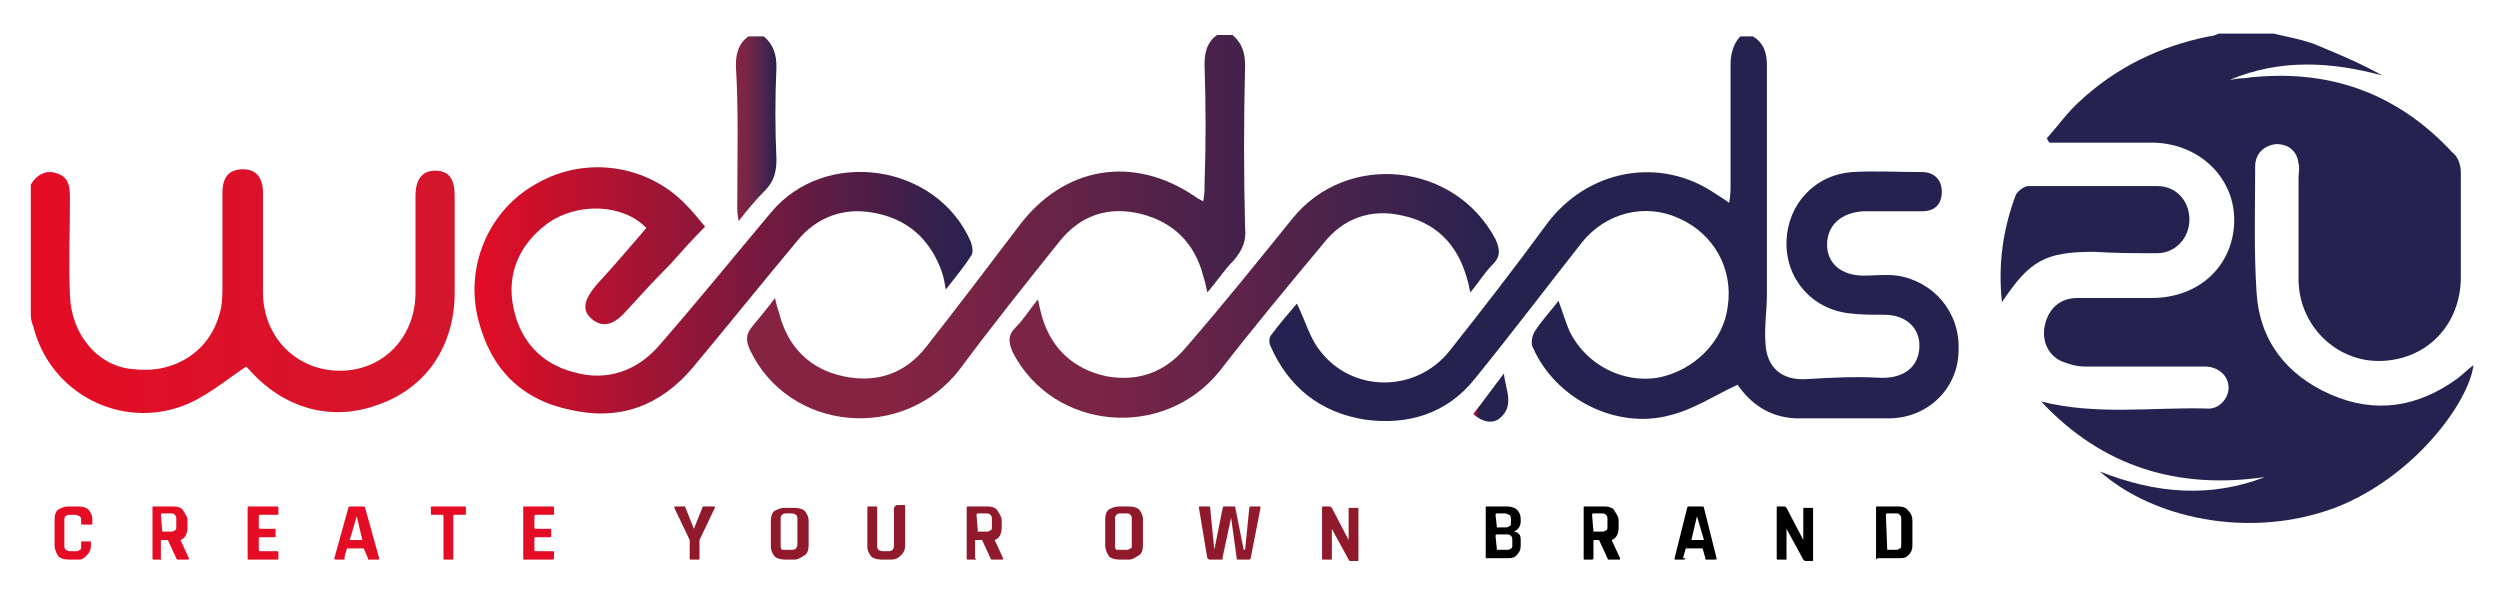
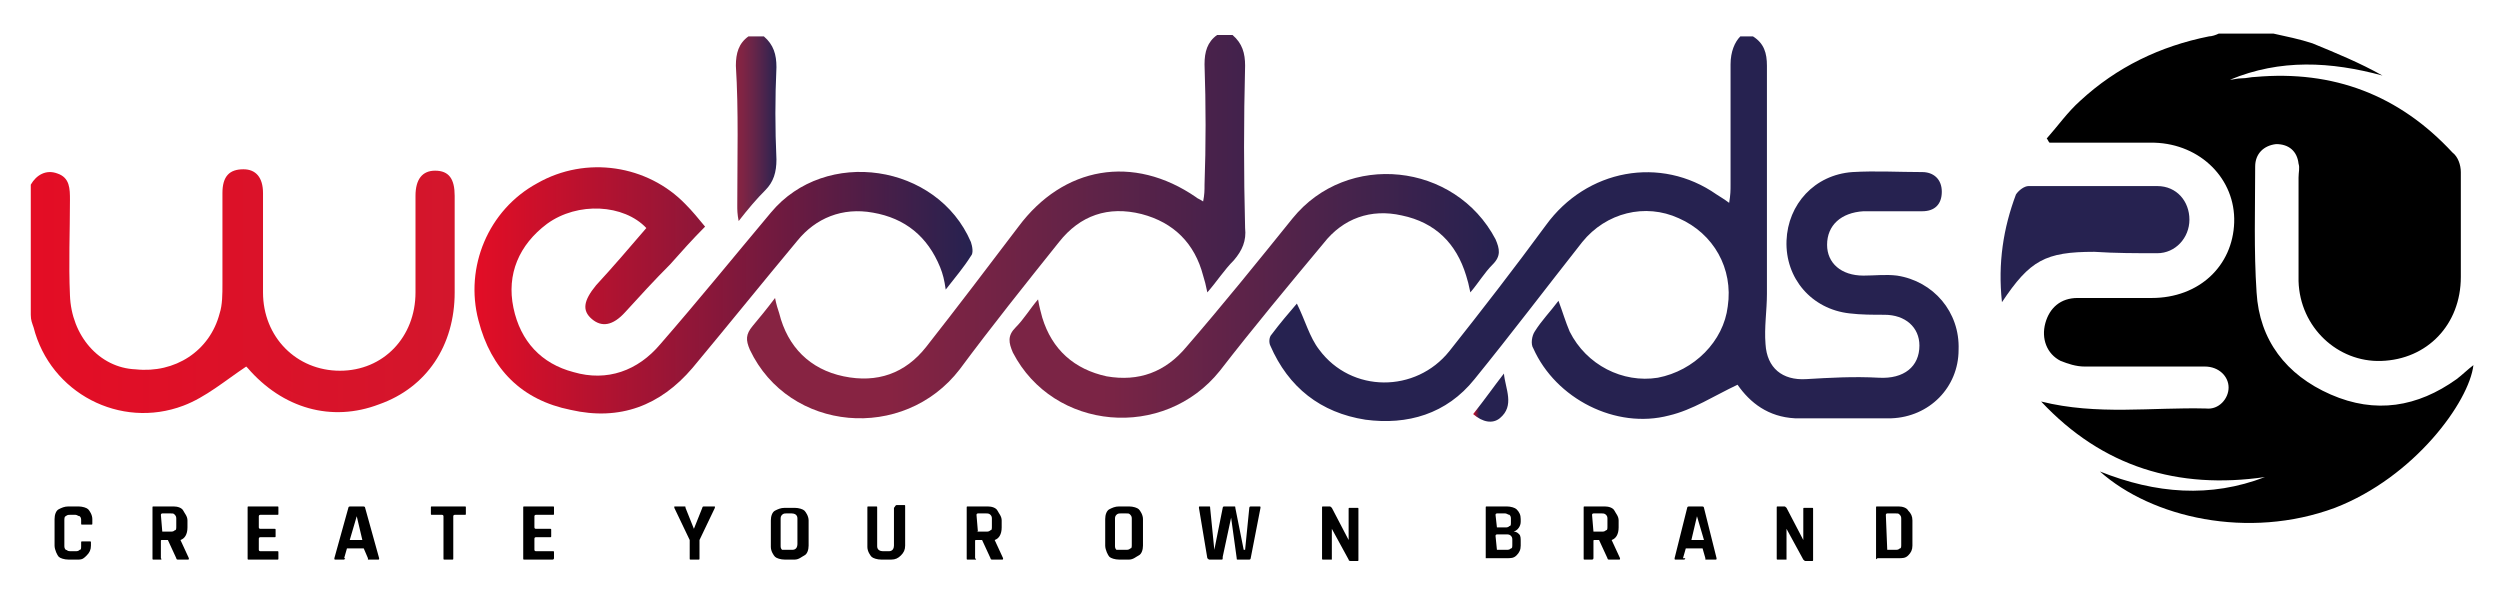
<svg xmlns="http://www.w3.org/2000/svg" version="1.1" id="Layer_1" x="0px" y="0px" viewBox="0 0 178.7 43.6" style="enable-background:new 0 0 178.7 43.6;" xml:space="preserve">
  <style type="text/css">
	.st0{fill:url(#SVGID_1_);}
	.st1{fill:url(#SVGID_00000039112427794000898400000014920039921713690014_);}
	.st2{fill:url(#SVGID_00000078745435160579565930000002389943783080746682_);}
	.st3{fill:url(#SVGID_00000067231153441186393090000013658406640873324475_);}
	.st4{fill:url(#SVGID_00000156564635455294951140000017452192947055123873_);}
	.st5{fill:url(#SVGID_00000038385963458011738370000004249921413673242760_);}
	.st6{fill:url(#SVGID_00000154408256291993573000000011170691635098868901_);}
	.st7{fill:url(#SVGID_00000022559493667069861380000009448978233185191845_);}
	.st8{fill:url(#SVGID_00000106131171221570394200000009974157864242129549_);}
	.st9{fill:#E40D25;}
	.st10{fill:#91192C;}
</style>
  <linearGradient id="SVGID_1_" gradientUnits="userSpaceOnUse" x1="145.76" y1="24.043" x2="176.69" y2="24.043" gradientTransform="matrix(1 0 0 -1 0 44)">
    <stop offset="0" style="stop-color:#262250" />
    <stop offset="0.979" style="stop-color:#262250" />
  </linearGradient>
-   <path class="st0" d="M148.7,7.2c-0.9,0.8-1.6,1.8-2.4,2.7c0.1,0.1,0.1,0.2,0.2,0.3c0.4,0,0.8,0,1.1,0c2.1,0,4.3,0,6.4,0  c3.3,0.1,5.8,2.6,5.7,5.7s-2.5,5.4-5.9,5.4c-1.8,0-3.5,0-5.3,0c-1.2,0-2,0.7-2.3,1.8c-0.3,1.1,0.1,2.2,1.1,2.7  c0.5,0.2,1.1,0.4,1.7,0.4c2.9,0,5.7,0,8.6,0c1,0,1.7,0.7,1.7,1.5c0,0.8-0.7,1.6-1.6,1.5c-3.9-0.1-7.8,0.5-11.8-0.5  c4.4,4.7,9.8,6.3,16,5.4c-3.9,1.5-7.8,1.2-11.8-0.4c3.7,3.3,10.6,4.9,16.8,2.6c5.7-2.2,9.6-7.6,9.9-10.2c-0.4,0.3-0.8,0.7-1.2,1  c-2.8,2-5.8,2.5-9,1.1c-3.2-1.4-5.1-3.9-5.3-7.3c-0.2-3-0.1-6-0.1-9c0-0.9,0.6-1.5,1.5-1.6c0.9,0,1.5,0.5,1.6,1.4c0.1,0.3,0,0.6,0,1  c0,2.5,0,4.9,0,7.4c0.1,3.3,2.8,5.8,5.9,5.7c3.3-0.1,5.7-2.6,5.7-6c0-2.5,0-5,0-7.5c0-0.5-0.2-1.1-0.6-1.4  c-3.8-4.1-8.5-5.9-14.1-5.4c-0.3,0-0.6,0.1-1,0.1c-0.3,0-0.6,0.1-0.8,0.1c3.6-1.5,7.2-1.3,10.9-0.3c-1.6-0.9-3.3-1.6-5-2.3  c-0.9-0.3-1.9-0.5-2.8-0.7h-3.9c-0.2,0.1-0.5,0.2-0.7,0.2C154.4,3.3,151.3,4.8,148.7,7.2z" />
+   <path className="st0" d="M148.7,7.2c-0.9,0.8-1.6,1.8-2.4,2.7c0.1,0.1,0.1,0.2,0.2,0.3c0.4,0,0.8,0,1.1,0c2.1,0,4.3,0,6.4,0  c3.3,0.1,5.8,2.6,5.7,5.7s-2.5,5.4-5.9,5.4c-1.8,0-3.5,0-5.3,0c-1.2,0-2,0.7-2.3,1.8c-0.3,1.1,0.1,2.2,1.1,2.7  c0.5,0.2,1.1,0.4,1.7,0.4c2.9,0,5.7,0,8.6,0c1,0,1.7,0.7,1.7,1.5c0,0.8-0.7,1.6-1.6,1.5c-3.9-0.1-7.8,0.5-11.8-0.5  c4.4,4.7,9.8,6.3,16,5.4c-3.9,1.5-7.8,1.2-11.8-0.4c3.7,3.3,10.6,4.9,16.8,2.6c5.7-2.2,9.6-7.6,9.9-10.2c-0.4,0.3-0.8,0.7-1.2,1  c-2.8,2-5.8,2.5-9,1.1c-3.2-1.4-5.1-3.9-5.3-7.3c-0.2-3-0.1-6-0.1-9c0-0.9,0.6-1.5,1.5-1.6c0.9,0,1.5,0.5,1.6,1.4c0.1,0.3,0,0.6,0,1  c0,2.5,0,4.9,0,7.4c0.1,3.3,2.8,5.8,5.9,5.7c3.3-0.1,5.7-2.6,5.7-6c0-2.5,0-5,0-7.5c0-0.5-0.2-1.1-0.6-1.4  c-3.8-4.1-8.5-5.9-14.1-5.4c-0.3,0-0.6,0.1-1,0.1c-0.3,0-0.6,0.1-0.8,0.1c3.6-1.5,7.2-1.3,10.9-0.3c-1.6-0.9-3.3-1.6-5-2.3  c-0.9-0.3-1.9-0.5-2.8-0.7h-3.9c-0.2,0.1-0.5,0.2-0.7,0.2C154.4,3.3,151.3,4.8,148.7,7.2z" />
  <linearGradient id="SVGID_00000103952455518237658690000012347126457502962357_" gradientUnits="userSpaceOnUse" x1="90.875" y1="27.705" x2="140.413" y2="27.705" gradientTransform="matrix(1 0 0 -1 0 44)">
    <stop offset="0" style="stop-color:#262250" />
    <stop offset="0.492" style="stop-color:#262250" />
  </linearGradient>
  <path style="fill:url(#SVGID_00000103952455518237658690000012347126457502962357_);" d="M123.7,4.6c0,2.9,0,5.7,0,8.6  c0,0.4,0,0.7-0.1,1.3c-0.4-0.3-0.6-0.4-0.9-0.6c-4-2.8-9.3-1.8-12.2,2.2c-2.2,3-4.6,6.1-6.9,9c-2.4,3-7,3-9.3-0.1  c-0.7-0.9-1-2.1-1.6-3.3c-0.6,0.7-1.2,1.4-1.8,2.2c-0.2,0.2-0.2,0.6-0.1,0.8c1.3,3,3.6,4.8,6.8,5.3c3,0.4,5.8-0.4,7.8-2.9  c2.6-3.2,5.1-6.5,7.7-9.8c1.7-2.1,4.5-2.8,6.9-1.7c2.5,1.1,3.9,3.6,3.5,6.3c-0.3,2.5-2.4,4.6-5,5.1c-2.5,0.4-5.1-0.9-6.3-3.3  c-0.3-0.7-0.5-1.4-0.8-2.2c-0.6,0.8-1.2,1.4-1.7,2.2c-0.2,0.3-0.3,0.9-0.1,1.2c1.6,3.6,5.9,5.8,9.7,4.8c1.7-0.4,3.2-1.4,4.9-2.2  c0.9,1.3,2.2,2.3,4.1,2.4c2.3,0,4.6,0,6.9,0c2.7-0.1,4.8-2.2,4.8-4.9c0.1-2.7-1.8-4.9-4.4-5.3c-0.8-0.1-1.6,0-2.4,0  c-1.6,0-2.6-0.9-2.6-2.2c0-1.4,1-2.3,2.6-2.4c1.4,0,2.8,0,4.2,0c0.9,0,1.4-0.5,1.4-1.4c0-0.9-0.6-1.4-1.4-1.4c-1.7,0-3.3-0.1-5,0  c-2.7,0.2-4.6,2.3-4.7,4.9c-0.1,2.7,1.8,4.9,4.5,5.2c0.8,0.1,1.7,0.1,2.5,0.1c1.5,0,2.5,0.9,2.5,2.2c0,1.5-1.1,2.4-2.9,2.3  c-1.8-0.1-3.5,0-5.2,0.1c-1.7,0.1-2.8-0.8-2.9-2.5c-0.1-1.2,0.1-2.4,0.1-3.6c0-5.4,0-10.9,0-16.3c0-0.9-0.2-1.6-1-2.1h-0.9  C124,3,123.7,3.7,123.7,4.6z" />
  <linearGradient id="SVGID_00000001636703095737942020000015635373592149892752_" gradientUnits="userSpaceOnUse" x1="2.18" y1="23.111" x2="32.592" y2="23.111" gradientTransform="matrix(1 0 0 -1 0 44)">
    <stop offset="1.438503e-07" style="stop-color:#E40D25" />
    <stop offset="1" style="stop-color:#D3162C" />
  </linearGradient>
  <path style="fill:url(#SVGID_00000001636703095737942020000015635373592149892752_);" d="M13.1,29c1.6-0.6,3-1.8,4.5-2.8  c-0.1-0.1,0,0,0.1,0.1c2.5,2.9,6,3.9,9.4,2.6c3.4-1.2,5.4-4.2,5.4-8c0-2.3,0-4.6,0-6.9c0-1.2-0.4-1.8-1.4-1.8  c-0.9,0-1.4,0.6-1.4,1.8c0,2.3,0,4.6,0,6.9c0,3.2-2.3,5.6-5.4,5.6s-5.5-2.4-5.5-5.6c0-2.4,0-4.7,0-7.1c0-1.1-0.5-1.7-1.4-1.7  c-1,0-1.5,0.5-1.5,1.7c0,2.2,0,4.3,0,6.5c0,0.7,0,1.5-0.2,2.1c-0.7,2.7-3.2,4.3-6,4C7.1,26.3,5.1,24,5,21.1c-0.1-2.3,0-4.5,0-6.8  c0-0.8,0-1.6-0.9-1.9c-0.8-0.3-1.5,0.1-1.9,0.8v9.3c0,0.4,0.1,0.6,0.2,0.9C3.6,28.1,8.6,30.7,13.1,29z" />
  <linearGradient id="SVGID_00000127008708247279252210000008541975942616605322_" gradientUnits="userSpaceOnUse" x1="63.649" y1="27.799" x2="99.253" y2="27.799" gradientTransform="matrix(1 0 0 -1 0 44)">
    <stop offset="0" style="stop-color:#872342" />
    <stop offset="1" style="stop-color:#262250" />
  </linearGradient>
  <path style="fill:url(#SVGID_00000127008708247279252210000008541975942616605322_);" d="M86.1,13.2c0,0.4,0,0.7-0.1,1.2  c-0.3-0.2-0.4-0.2-0.5-0.3C81,11,76,11.9,72.8,16.2c-2.2,2.9-4.4,5.8-6.6,8.6c-1.5,1.9-3.5,2.6-5.9,2.1c-2.4-0.5-4-2.1-4.6-4.5  c-0.1-0.3-0.2-0.6-0.3-1.1c-0.6,0.8-1.1,1.4-1.6,2s-0.5,1-0.2,1.7c2.8,5.9,11,6.6,15,1.4c2.3-3.1,4.7-6.1,7.1-9.1  c1.5-1.9,3.5-2.6,5.9-2c2.3,0.6,3.8,2.1,4.4,4.4c0.1,0.3,0.2,0.7,0.3,1.2c0.7-0.8,1.2-1.6,1.9-2.3c0.6-0.7,0.9-1.4,0.8-2.3  c-0.1-3.9-0.1-7.7,0-11.6c0-0.9-0.2-1.6-0.9-2.2H87c-0.7,0.5-0.9,1.2-0.9,2.1C86.2,7.5,86.2,10.4,86.1,13.2z" />
  <linearGradient id="SVGID_00000039822060064858053330000007084253649789182385_" gradientUnits="userSpaceOnUse" x1="52.711" y1="34.875" x2="55.546" y2="34.875" gradientTransform="matrix(1 0 0 -1 0 44)">
    <stop offset="0" style="stop-color:#872342" />
    <stop offset="0.149" style="stop-color:#7E2444" />
    <stop offset="0.42" style="stop-color:#662549" />
    <stop offset="0.779" style="stop-color:#40244E" />
    <stop offset="1" style="stop-color:#262250" />
  </linearGradient>
  <path style="fill:url(#SVGID_00000039822060064858053330000007084253649789182385_);" d="M52.7,14.7c0,0.3,0,0.6,0.1,1.1  c0.7-0.9,1.3-1.6,1.9-2.2s0.8-1.3,0.8-2.2c-0.1-2.2-0.1-4.4,0-6.6c0-0.9-0.2-1.6-0.9-2.2h-1.1c-0.7,0.5-0.9,1.2-0.9,2.1  C52.8,7.9,52.7,11.3,52.7,14.7z" />
  <linearGradient id="SVGID_00000100383081772734175400000002359870152012719526_" gradientUnits="userSpaceOnUse" x1="33.772" y1="23.123" x2="69.527" y2="23.123" gradientTransform="matrix(1 0 0 -1 0 44)">
    <stop offset="5.327789e-09" style="stop-color:#E40D25" />
    <stop offset="1" style="stop-color:#262250" />
  </linearGradient>
  <path style="fill:url(#SVGID_00000100383081772734175400000002359870152012719526_);" d="M62.4,15.2c2.3,0.4,3.9,1.7,4.8,3.9  c0.2,0.5,0.3,0.9,0.4,1.6c0.7-0.9,1.3-1.6,1.8-2.4c0.2-0.2,0.1-0.7,0-1C67,11.7,59,10.5,55.1,15.2c-2.6,3.1-5.2,6.3-7.9,9.4  c-1.6,1.9-3.8,2.7-6.2,2c-2.3-0.6-3.8-2.2-4.3-4.6c-0.5-2.4,0.4-4.5,2.4-6c2.2-1.6,5.5-1.4,7.1,0.3c-1.2,1.4-2.4,2.8-3.6,4.1  c-0.9,1.1-1,1.8-0.3,2.4c0.7,0.6,1.5,0.5,2.4-0.5c1-1.1,2.1-2.3,3.2-3.4c0.8-0.9,1.6-1.8,2.5-2.7c-0.5-0.6-0.9-1.1-1.4-1.6  c-2.7-2.8-7.1-3.5-10.6-1.5c-3.5,1.9-5.2,6-4.2,9.8c0.9,3.5,3.1,5.7,6.6,6.4c3.5,0.8,6.4-0.3,8.7-3c2.5-3,5-6.1,7.5-9.1  C58.3,15.6,60.2,14.8,62.4,15.2z" />
  <linearGradient id="SVGID_00000041285041247846432420000003067366189326430341_" gradientUnits="userSpaceOnUse" x1="72.083" y1="22.818" x2="107.092" y2="22.818" gradientTransform="matrix(1 0 0 -1 0 44)">
    <stop offset="0.193" style="stop-color:#7B2445" />
    <stop offset="1" style="stop-color:#262250" />
  </linearGradient>
  <path style="fill:url(#SVGID_00000041285041247846432420000003067366189326430341_);" d="M100.2,15.4c2.4,0.5,3.9,2,4.6,4.3  c0.1,0.3,0.2,0.7,0.3,1.2c0.6-0.7,1-1.4,1.6-2c0.6-0.6,0.5-1.1,0.2-1.8c-2.9-5.5-10.6-6.3-14.5-1.5c-2.5,3.1-5,6.2-7.6,9.2  c-1.5,1.8-3.4,2.5-5.7,2.1c-2.3-0.5-3.9-1.9-4.6-4.2c-0.1-0.4-0.2-0.7-0.3-1.3c-0.6,0.7-1,1.4-1.6,2c-0.6,0.6-0.5,1.1-0.2,1.8  c2.9,5.6,10.8,6.3,14.8,1.3c2.4-3.1,4.9-6.1,7.4-9.1C96,15.6,98,14.9,100.2,15.4z" />
  <linearGradient id="SVGID_00000036223118380349346680000016681488703784952454_" gradientUnits="userSpaceOnUse" x1="143.094" y1="26.493" x2="156.54" y2="26.493" gradientTransform="matrix(1 0 0 -1 0 44)">
    <stop offset="0" style="stop-color:#262250" />
    <stop offset="0.979" style="stop-color:#262250" />
  </linearGradient>
  <path style="fill:url(#SVGID_00000036223118380349346680000016681488703784952454_);" d="M154.2,18.1c1.3,0,2.3-1.1,2.3-2.4  c0-1.3-0.9-2.4-2.3-2.4c-3.1,0-6.1,0-9.2,0c-0.3,0-0.7,0.3-0.9,0.6c-0.9,2.4-1.3,4.9-1,7.7c2-3,3.1-3.6,6.6-3.6  C151.2,18.1,152.7,18.1,154.2,18.1z" />
  <linearGradient id="SVGID_00000116952987574344046520000007228082802072866460_" gradientUnits="userSpaceOnUse" x1="105.294" y1="15.613" x2="107.841" y2="15.613" gradientTransform="matrix(1 0 0 -1 0 44)">
    <stop offset="0" style="stop-color:#E40D25" />
    <stop offset="0.17" style="stop-color:#262250" />
  </linearGradient>
  <path style="fill:url(#SVGID_00000116952987574344046520000007228082802072866460_);" d="M105.3,29.6c0.7,0.6,1.4,0.7,1.9,0.3  c1.1-0.9,0.4-2.1,0.3-3.2C106.8,27.6,106.1,28.6,105.3,29.6z" />
  <g>
    <g>
-       <path class="st9" d="M5.6,40H4.9c-0.3,0-0.6-0.1-0.7-0.2S3.9,39.3,3.9,39v-1.9c0-0.3,0.1-0.6,0.3-0.7s0.4-0.2,0.7-0.2h0.7    c0.3,0,0.6,0.1,0.7,0.2s0.3,0.4,0.3,0.7v0.3c0,0.1,0,0.1-0.1,0.1H5.9c-0.1,0-0.1,0-0.1-0.1v-0.2c0-0.1,0-0.2-0.1-0.3    c-0.1,0-0.2-0.1-0.3-0.1H5c-0.1,0-0.2,0-0.3,0.1c-0.1,0-0.1,0.2-0.1,0.3V39c0,0.1,0,0.2,0.1,0.3c0.1,0,0.1,0.1,0.3,0.1h0.4    c0.1,0,0.2,0,0.3-0.1c0.1,0,0.1-0.1,0.1-0.3v-0.2c0-0.1,0-0.1,0.1-0.1h0.5c0.1,0,0.1,0,0.1,0.1V39c0,0.3-0.1,0.5-0.3,0.7    S5.9,40,5.6,40z" />
-       <path class="st9" d="M11.5,40h-0.5c-0.1,0-0.1,0-0.1-0.1v-3.6c0-0.1,0-0.1,0.1-0.1h1.4c0.3,0,0.6,0.1,0.7,0.3s0.3,0.4,0.3,0.7v0.5    c0,0.5-0.2,0.8-0.5,0.9v0l0.6,1.3c0,0.1,0,0.1-0.1,0.1h-0.5c-0.1,0-0.1,0-0.2,0c0,0-0.1,0-0.1-0.1l-0.6-1.3h-0.4    c-0.1,0-0.1,0-0.1,0.1v1.2C11.6,40,11.5,40,11.5,40z M11.6,38h0.6c0.1,0,0.2,0,0.3-0.1c0.1,0,0.1-0.1,0.1-0.3v-0.5    c0-0.1,0-0.2-0.1-0.3s-0.1-0.1-0.3-0.1h-0.6c0,0-0.1,0-0.1,0.1L11.6,38C11.6,37.9,11.6,38,11.6,38z" />
-       <path class="st9" d="M19.8,40h-2c-0.1,0-0.1,0-0.1-0.1v-3.6c0-0.1,0-0.1,0.1-0.1h2c0.1,0,0.1,0,0.1,0.1v0.4c0,0.1,0,0.1-0.1,0.1    h-1.2c0,0-0.1,0-0.1,0.1v0.8c0,0,0,0.1,0.1,0.1h1c0.1,0,0.1,0,0.1,0.1v0.4c0,0.1,0,0.1-0.1,0.1h-1c0,0-0.1,0-0.1,0.1v0.8    c0,0,0,0.1,0.1,0.1h1.2c0.1,0,0.1,0,0.1,0.1v0.4C19.9,40,19.9,40,19.8,40z" />
-       <path class="st9" d="M24.6,40H24c-0.1,0-0.1,0-0.1-0.1l1-3.6c0-0.1,0.1-0.1,0.2-0.1h0.8c0.1,0,0.2,0,0.2,0.1l1,3.6    c0,0.1,0,0.1-0.1,0.1h-0.6c0,0-0.1,0-0.1,0s0,0,0-0.1L26,39.2h-1.2l-0.2,0.7C24.7,39.9,24.7,39.9,24.6,40C24.6,40,24.6,40,24.6,40    z M25.5,36.9L25,38.6h0.9L25.5,36.9L25.5,36.9z" />
-       <path class="st9" d="M32.3,40h-0.5c-0.1,0-0.1,0-0.1-0.1v-3c0,0,0-0.1-0.1-0.1h-0.7c-0.1,0-0.1,0-0.1-0.1v-0.4    c0-0.1,0-0.1,0.1-0.1h2.3c0.1,0,0.1,0,0.1,0.1v0.4c0,0.1,0,0.1-0.1,0.1h-0.7c0,0-0.1,0-0.1,0.1v3C32.4,40,32.4,40,32.3,40z" />
-       <path class="st9" d="M39.5,40h-2c-0.1,0-0.1,0-0.1-0.1v-3.6c0-0.1,0-0.1,0.1-0.1h2c0.1,0,0.1,0,0.1,0.1v0.4c0,0.1,0,0.1-0.1,0.1    h-1.2c0,0-0.1,0-0.1,0.1v0.8c0,0,0,0.1,0.1,0.1h1c0.1,0,0.1,0,0.1,0.1v0.4c0,0.1,0,0.1-0.1,0.1h-1c0,0-0.1,0-0.1,0.1v0.8    c0,0,0,0.1,0.1,0.1h1.2c0.1,0,0.1,0,0.1,0.1v0.4C39.6,40,39.5,40,39.5,40z" />
+       <path className="st9" d="M5.6,40H4.9c-0.3,0-0.6-0.1-0.7-0.2S3.9,39.3,3.9,39v-1.9c0-0.3,0.1-0.6,0.3-0.7s0.4-0.2,0.7-0.2h0.7    c0.3,0,0.6,0.1,0.7,0.2s0.3,0.4,0.3,0.7v0.3c0,0.1,0,0.1-0.1,0.1H5.9c-0.1,0-0.1,0-0.1-0.1v-0.2c0-0.1,0-0.2-0.1-0.3    c-0.1,0-0.2-0.1-0.3-0.1H5c-0.1,0-0.2,0-0.3,0.1c-0.1,0-0.1,0.2-0.1,0.3V39c0,0.1,0,0.2,0.1,0.3c0.1,0,0.1,0.1,0.3,0.1h0.4    c0.1,0,0.2,0,0.3-0.1c0.1,0,0.1-0.1,0.1-0.3v-0.2c0-0.1,0-0.1,0.1-0.1h0.5c0.1,0,0.1,0,0.1,0.1V39c0,0.3-0.1,0.5-0.3,0.7    S5.9,40,5.6,40z" />
+       <path className="st9" d="M11.5,40h-0.5c-0.1,0-0.1,0-0.1-0.1v-3.6c0-0.1,0-0.1,0.1-0.1h1.4c0.3,0,0.6,0.1,0.7,0.3s0.3,0.4,0.3,0.7v0.5    c0,0.5-0.2,0.8-0.5,0.9v0l0.6,1.3c0,0.1,0,0.1-0.1,0.1h-0.5c-0.1,0-0.1,0-0.2,0c0,0-0.1,0-0.1-0.1l-0.6-1.3h-0.4    c-0.1,0-0.1,0-0.1,0.1v1.2C11.6,40,11.5,40,11.5,40z M11.6,38h0.6c0.1,0,0.2,0,0.3-0.1c0.1,0,0.1-0.1,0.1-0.3v-0.5    c0-0.1,0-0.2-0.1-0.3s-0.1-0.1-0.3-0.1h-0.6c0,0-0.1,0-0.1,0.1L11.6,38C11.6,37.9,11.6,38,11.6,38z" />
+       <path className="st9" d="M19.8,40h-2c-0.1,0-0.1,0-0.1-0.1v-3.6c0-0.1,0-0.1,0.1-0.1h2c0.1,0,0.1,0,0.1,0.1v0.4c0,0.1,0,0.1-0.1,0.1    h-1.2c0,0-0.1,0-0.1,0.1v0.8c0,0,0,0.1,0.1,0.1h1c0.1,0,0.1,0,0.1,0.1v0.4c0,0.1,0,0.1-0.1,0.1h-1c0,0-0.1,0-0.1,0.1v0.8    c0,0,0,0.1,0.1,0.1h1.2c0.1,0,0.1,0,0.1,0.1v0.4C19.9,40,19.9,40,19.8,40z" />
+       <path className="st9" d="M24.6,40H24c-0.1,0-0.1,0-0.1-0.1l1-3.6c0-0.1,0.1-0.1,0.2-0.1h0.8c0.1,0,0.2,0,0.2,0.1l1,3.6    c0,0.1,0,0.1-0.1,0.1h-0.6c0,0-0.1,0-0.1,0s0,0,0-0.1L26,39.2h-1.2l-0.2,0.7C24.7,39.9,24.7,39.9,24.6,40C24.6,40,24.6,40,24.6,40    z M25.5,36.9L25,38.6h0.9L25.5,36.9L25.5,36.9z" />
+       <path className="st9" d="M32.3,40h-0.5c-0.1,0-0.1,0-0.1-0.1v-3c0,0,0-0.1-0.1-0.1h-0.7c-0.1,0-0.1,0-0.1-0.1v-0.4    c0-0.1,0-0.1,0.1-0.1h2.3c0.1,0,0.1,0,0.1,0.1v0.4c0,0.1,0,0.1-0.1,0.1h-0.7c0,0-0.1,0-0.1,0.1v3C32.4,40,32.4,40,32.3,40z" />
+       <path className="st9" d="M39.5,40h-2c-0.1,0-0.1,0-0.1-0.1v-3.6c0-0.1,0-0.1,0.1-0.1h2c0.1,0,0.1,0,0.1,0.1v0.4c0,0.1,0,0.1-0.1,0.1    h-1.2c0,0-0.1,0-0.1,0.1v0.8c0,0,0,0.1,0.1,0.1h1c0.1,0,0.1,0,0.1,0.1v0.4c0,0.1,0,0.1-0.1,0.1h-1c0,0-0.1,0-0.1,0.1v0.8    c0,0,0,0.1,0.1,0.1h1.2c0.1,0,0.1,0,0.1,0.1v0.4C39.6,40,39.5,40,39.5,40z" />
    </g>
    <g>
      <g>
-         <path class="st10" d="M80.7,40H80c-0.3,0-0.6-0.1-0.7-0.2S79,39.3,79,39v-1.9c0-0.3,0.1-0.6,0.3-0.7s0.4-0.2,0.7-0.2h0.7     c0.3,0,0.6,0.1,0.7,0.2s0.3,0.4,0.3,0.7V39c0,0.3-0.1,0.6-0.3,0.7S81,40,80.7,40z M80.1,39.3h0.4c0.1,0,0.2,0,0.3-0.1     c0.1,0,0.1-0.1,0.1-0.3v-1.8c0-0.1,0-0.2-0.1-0.3s-0.1-0.1-0.3-0.1h-0.4c-0.1,0-0.2,0-0.3,0.1s-0.1,0.2-0.1,0.3V39     c0,0.1,0,0.2,0.1,0.3C79.9,39.3,80,39.3,80.1,39.3z" />
-         <path class="st10" d="M87.3,40h-0.8c-0.1,0-0.1,0-0.2-0.1l-0.6-3.6c0-0.1,0-0.1,0.1-0.1h0.6c0.1,0,0.1,0,0.1,0.1l0.3,3h0l0.6-3     c0-0.1,0.1-0.1,0.1-0.1h0.7c0.1,0,0.1,0,0.1,0.1l0.6,3h0.1l0.3-3c0-0.1,0.1-0.1,0.1-0.1h0.6c0.1,0,0.1,0,0.1,0.1l-0.7,3.6     c0,0.1-0.1,0.1-0.1,0.1h-0.8c-0.1,0-0.1,0-0.1-0.1L88,37h0l-0.6,2.8C87.4,40,87.4,40,87.3,40z" />
-         <path class="st10" d="M95.1,40h-0.5c-0.1,0-0.1,0-0.1-0.1v-3.6c0-0.1,0-0.1,0.1-0.1H95c0.1,0,0.1,0,0.2,0.1l1.2,2.3h0v-2.2     c0-0.1,0-0.1,0.1-0.1H97c0.1,0,0.1,0,0.1,0.1v3.6c0,0.1,0,0.1-0.1,0.1h-0.4c-0.1,0-0.2,0-0.2-0.1l-1.2-2.2h0v2.2     C95.2,40,95.1,40,95.1,40z" />
+         <path className="st10" d="M80.7,40H80c-0.3,0-0.6-0.1-0.7-0.2S79,39.3,79,39v-1.9c0-0.3,0.1-0.6,0.3-0.7s0.4-0.2,0.7-0.2h0.7     c0.3,0,0.6,0.1,0.7,0.2s0.3,0.4,0.3,0.7V39c0,0.3-0.1,0.6-0.3,0.7S81,40,80.7,40z M80.1,39.3h0.4c0.1,0,0.2,0,0.3-0.1     c0.1,0,0.1-0.1,0.1-0.3v-1.8c0-0.1,0-0.2-0.1-0.3s-0.1-0.1-0.3-0.1h-0.4c-0.1,0-0.2,0-0.3,0.1s-0.1,0.2-0.1,0.3V39     c0,0.1,0,0.2,0.1,0.3C79.9,39.3,80,39.3,80.1,39.3z" />
+         <path className="st10" d="M87.3,40h-0.8c-0.1,0-0.1,0-0.2-0.1l-0.6-3.6c0-0.1,0-0.1,0.1-0.1h0.6c0.1,0,0.1,0,0.1,0.1l0.3,3h0l0.6-3     c0-0.1,0.1-0.1,0.1-0.1h0.7c0.1,0,0.1,0,0.1,0.1l0.6,3h0.1l0.3-3c0-0.1,0.1-0.1,0.1-0.1h0.6c0.1,0,0.1,0,0.1,0.1l-0.7,3.6     c0,0.1-0.1,0.1-0.1,0.1h-0.8c-0.1,0-0.1,0-0.1-0.1L88,37h0l-0.6,2.8C87.4,40,87.4,40,87.3,40z" />
+         <path className="st10" d="M95.1,40h-0.5c-0.1,0-0.1,0-0.1-0.1v-3.6c0-0.1,0-0.1,0.1-0.1H95c0.1,0,0.1,0,0.2,0.1l1.2,2.3h0v-2.2     c0-0.1,0-0.1,0.1-0.1H97c0.1,0,0.1,0,0.1,0.1v3.6c0,0.1,0,0.1-0.1,0.1h-0.4c-0.1,0-0.2,0-0.2-0.1l-1.2-2.2h0v2.2     C95.2,40,95.1,40,95.1,40z" />
      </g>
    </g>
    <g>
-       <path class="st10" d="M49.9,40h-0.5c-0.1,0-0.1,0-0.1-0.1v-1.3l-1.1-2.3c0,0,0-0.1,0-0.1c0,0,0,0,0.1,0h0.6c0.1,0,0.1,0,0.1,0.1    l0.6,1.5h0l0.6-1.5c0-0.1,0.1-0.1,0.1-0.1H51c0,0,0.1,0,0.1,0c0,0,0,0.1,0,0.1L50,38.6v1.3C50,40,50,40,49.9,40z" />
-       <path class="st10" d="M56.8,40h-0.7c-0.3,0-0.6-0.1-0.7-0.2s-0.3-0.4-0.3-0.7v-1.9c0-0.3,0.1-0.6,0.3-0.7s0.4-0.2,0.7-0.2h0.7    c0.3,0,0.6,0.1,0.7,0.2s0.3,0.4,0.3,0.7V39c0,0.3-0.1,0.6-0.3,0.7S57.1,40,56.8,40z M56.2,39.3h0.4c0.1,0,0.2,0,0.3-0.1    c0,0,0.1-0.1,0.1-0.3v-1.8c0-0.1,0-0.2-0.1-0.3c0,0-0.1-0.1-0.3-0.1h-0.4c-0.1,0-0.2,0-0.3,0.1s-0.1,0.2-0.1,0.3V39    c0,0.1,0,0.2,0.1,0.3C56,39.3,56.1,39.3,56.2,39.3z" />
-       <path class="st10" d="M64.1,36.1h0.5c0.1,0,0.1,0,0.1,0.1V39c0,0.3-0.1,0.5-0.3,0.7S64,40,63.7,40h-0.7c-0.3,0-0.6-0.1-0.7-0.2    s-0.3-0.4-0.3-0.7v-2.8c0-0.1,0-0.1,0.1-0.1h0.5c0.1,0,0.1,0,0.1,0.1V39c0,0.1,0,0.2,0.1,0.3c0,0,0.1,0.1,0.3,0.1h0.4    c0.1,0,0.2,0,0.3-0.1c0,0,0.1-0.1,0.1-0.3v-2.7C64,36.2,64,36.1,64.1,36.1z" />
-       <path class="st10" d="M69.7,40h-0.5c-0.1,0-0.1,0-0.1-0.1v-3.6c0-0.1,0-0.1,0.1-0.1h1.4c0.3,0,0.6,0.1,0.7,0.3s0.3,0.4,0.3,0.7    v0.5c0,0.5-0.2,0.8-0.5,0.9v0l0.6,1.3c0,0.1,0,0.1-0.1,0.1h-0.5c-0.1,0-0.1,0-0.2,0c0,0-0.1,0-0.1-0.1l-0.6-1.3h-0.4    c-0.1,0-0.1,0-0.1,0.1v1.2C69.8,40,69.8,40,69.7,40z M69.9,38h0.6c0.1,0,0.2,0,0.3-0.1c0.1,0,0.1-0.1,0.1-0.3v-0.5    c0-0.1,0-0.2-0.1-0.3s-0.2-0.1-0.3-0.1h-0.6c0,0-0.1,0-0.1,0.1L69.9,38C69.8,37.9,69.8,38,69.9,38z" />
+       <path className="st10" d="M49.9,40h-0.5c-0.1,0-0.1,0-0.1-0.1v-1.3l-1.1-2.3c0,0,0-0.1,0-0.1c0,0,0,0,0.1,0h0.6c0.1,0,0.1,0,0.1,0.1    l0.6,1.5h0l0.6-1.5c0-0.1,0.1-0.1,0.1-0.1H51c0,0,0.1,0,0.1,0c0,0,0,0.1,0,0.1L50,38.6v1.3C50,40,50,40,49.9,40z" />
+       <path className="st10" d="M56.8,40h-0.7c-0.3,0-0.6-0.1-0.7-0.2s-0.3-0.4-0.3-0.7v-1.9c0-0.3,0.1-0.6,0.3-0.7s0.4-0.2,0.7-0.2h0.7    c0.3,0,0.6,0.1,0.7,0.2s0.3,0.4,0.3,0.7V39c0,0.3-0.1,0.6-0.3,0.7S57.1,40,56.8,40z M56.2,39.3h0.4c0.1,0,0.2,0,0.3-0.1    c0,0,0.1-0.1,0.1-0.3v-1.8c0-0.1,0-0.2-0.1-0.3c0,0-0.1-0.1-0.3-0.1h-0.4c-0.1,0-0.2,0-0.3,0.1s-0.1,0.2-0.1,0.3V39    c0,0.1,0,0.2,0.1,0.3C56,39.3,56.1,39.3,56.2,39.3z" />
+       <path className="st10" d="M64.1,36.1h0.5c0.1,0,0.1,0,0.1,0.1V39c0,0.3-0.1,0.5-0.3,0.7S64,40,63.7,40h-0.7c-0.3,0-0.6-0.1-0.7-0.2    s-0.3-0.4-0.3-0.7v-2.8c0-0.1,0-0.1,0.1-0.1h0.5c0.1,0,0.1,0,0.1,0.1V39c0,0.1,0,0.2,0.1,0.3c0,0,0.1,0.1,0.3,0.1h0.4    c0.1,0,0.2,0,0.3-0.1c0,0,0.1-0.1,0.1-0.3v-2.7C64,36.2,64,36.1,64.1,36.1z" />
+       <path className="st10" d="M69.7,40h-0.5c-0.1,0-0.1,0-0.1-0.1v-3.6c0-0.1,0-0.1,0.1-0.1h1.4c0.3,0,0.6,0.1,0.7,0.3s0.3,0.4,0.3,0.7    v0.5c0,0.5-0.2,0.8-0.5,0.9v0l0.6,1.3c0,0.1,0,0.1-0.1,0.1h-0.5c-0.1,0-0.1,0-0.2,0c0,0-0.1,0-0.1-0.1l-0.6-1.3h-0.4    c-0.1,0-0.1,0-0.1,0.1v1.2C69.8,40,69.8,40,69.7,40z M69.9,38h0.6c0.1,0,0.2,0,0.3-0.1c0.1,0,0.1-0.1,0.1-0.3v-0.5    c0-0.1,0-0.2-0.1-0.3s-0.2-0.1-0.3-0.1h-0.6c0,0-0.1,0-0.1,0.1L69.9,38C69.8,37.9,69.8,38,69.9,38z" />
    </g>
    <g>
      <path d="M106.2,39.9v-3.6c0-0.1,0-0.1,0.1-0.1h1.4c0.3,0,0.6,0.1,0.7,0.2c0.2,0.2,0.3,0.4,0.3,0.7v0.2c0,0.3-0.2,0.6-0.5,0.7    c0.2,0,0.3,0.1,0.4,0.2c0.1,0.1,0.1,0.3,0.1,0.5V39c0,0.3-0.1,0.5-0.3,0.7s-0.4,0.2-0.7,0.2h-1.5C106.2,40,106.2,40,106.2,39.9z     M107,37.7h0.6c0.1,0,0.2,0,0.3-0.1c0.1,0,0.1-0.1,0.1-0.3v-0.2c0-0.1,0-0.2-0.1-0.3c-0.1,0-0.2-0.1-0.3-0.1H107    c0,0-0.1,0-0.1,0.1L107,37.7C106.9,37.7,107,37.7,107,37.7z M107,39.3h0.7c0.1,0,0.2,0,0.3-0.1c0.1,0,0.1-0.1,0.1-0.3v-0.3    c0-0.1,0-0.2-0.1-0.3s-0.2-0.1-0.3-0.1H107c0,0-0.1,0-0.1,0.1L107,39.3C106.9,39.3,107,39.3,107,39.3z" />
      <path d="M113.8,40h-0.5c-0.1,0-0.1,0-0.1-0.1v-3.6c0-0.1,0-0.1,0.1-0.1h1.4c0.3,0,0.6,0.1,0.7,0.3s0.3,0.4,0.3,0.7v0.5    c0,0.5-0.2,0.8-0.5,0.9v0l0.6,1.3c0,0.1,0,0.1-0.1,0.1h-0.5c-0.1,0-0.1,0-0.2,0c0,0-0.1,0-0.1-0.1l-0.6-1.3H114    c-0.1,0-0.1,0-0.1,0.1v1.2C113.9,40,113.8,40,113.8,40z M113.9,38h0.6c0.1,0,0.2,0,0.3-0.1c0.1,0,0.1-0.1,0.1-0.3v-0.5    c0-0.1,0-0.2-0.1-0.3s-0.2-0.1-0.3-0.1h-0.6c0,0-0.1,0-0.1,0.1L113.9,38C113.9,37.9,113.9,38,113.9,38z" />
      <path d="M120.4,40h-0.6c-0.1,0-0.1,0-0.1-0.1l0.9-3.6c0-0.1,0.1-0.1,0.2-0.1h0.8c0.1,0,0.2,0,0.2,0.1l0.9,3.6c0,0.1,0,0.1-0.1,0.1    h-0.6c0,0-0.1,0-0.1,0s0,0,0-0.1l-0.2-0.7h-1.2l-0.2,0.7C120.5,39.9,120.5,39.9,120.4,40C120.5,40,120.4,40,120.4,40z M121.3,36.9    l-0.4,1.7h0.9L121.3,36.9L121.3,36.9z" />
      <path d="M127.6,40h-0.5c-0.1,0-0.1,0-0.1-0.1v-3.6c0-0.1,0-0.1,0.1-0.1h0.4c0.1,0,0.1,0,0.2,0.1l1.2,2.3h0v-2.2    c0-0.1,0-0.1,0.1-0.1h0.5c0.1,0,0.1,0,0.1,0.1v3.6c0,0.1,0,0.1-0.1,0.1h-0.4c-0.1,0-0.1,0-0.2-0.1l-1.2-2.2h0v2.2    C127.7,40,127.7,40,127.6,40z" />
      <path d="M134.1,39.9v-3.6c0-0.1,0-0.1,0.1-0.1h1.5c0.3,0,0.6,0.1,0.7,0.3c0.2,0.2,0.3,0.4,0.3,0.7V39c0,0.3-0.1,0.5-0.3,0.7    c-0.2,0.2-0.4,0.2-0.7,0.2h-1.5C134.1,40,134.1,40,134.1,39.9z M134.9,39.3h0.6c0.1,0,0.2,0,0.3-0.1c0.1,0,0.1-0.1,0.1-0.3v-1.8    c0-0.1,0-0.2-0.1-0.3s-0.1-0.1-0.3-0.1h-0.6c0,0-0.1,0-0.1,0.1L134.9,39.3C134.8,39.3,134.8,39.3,134.9,39.3z" />
    </g>
  </g>
</svg>
